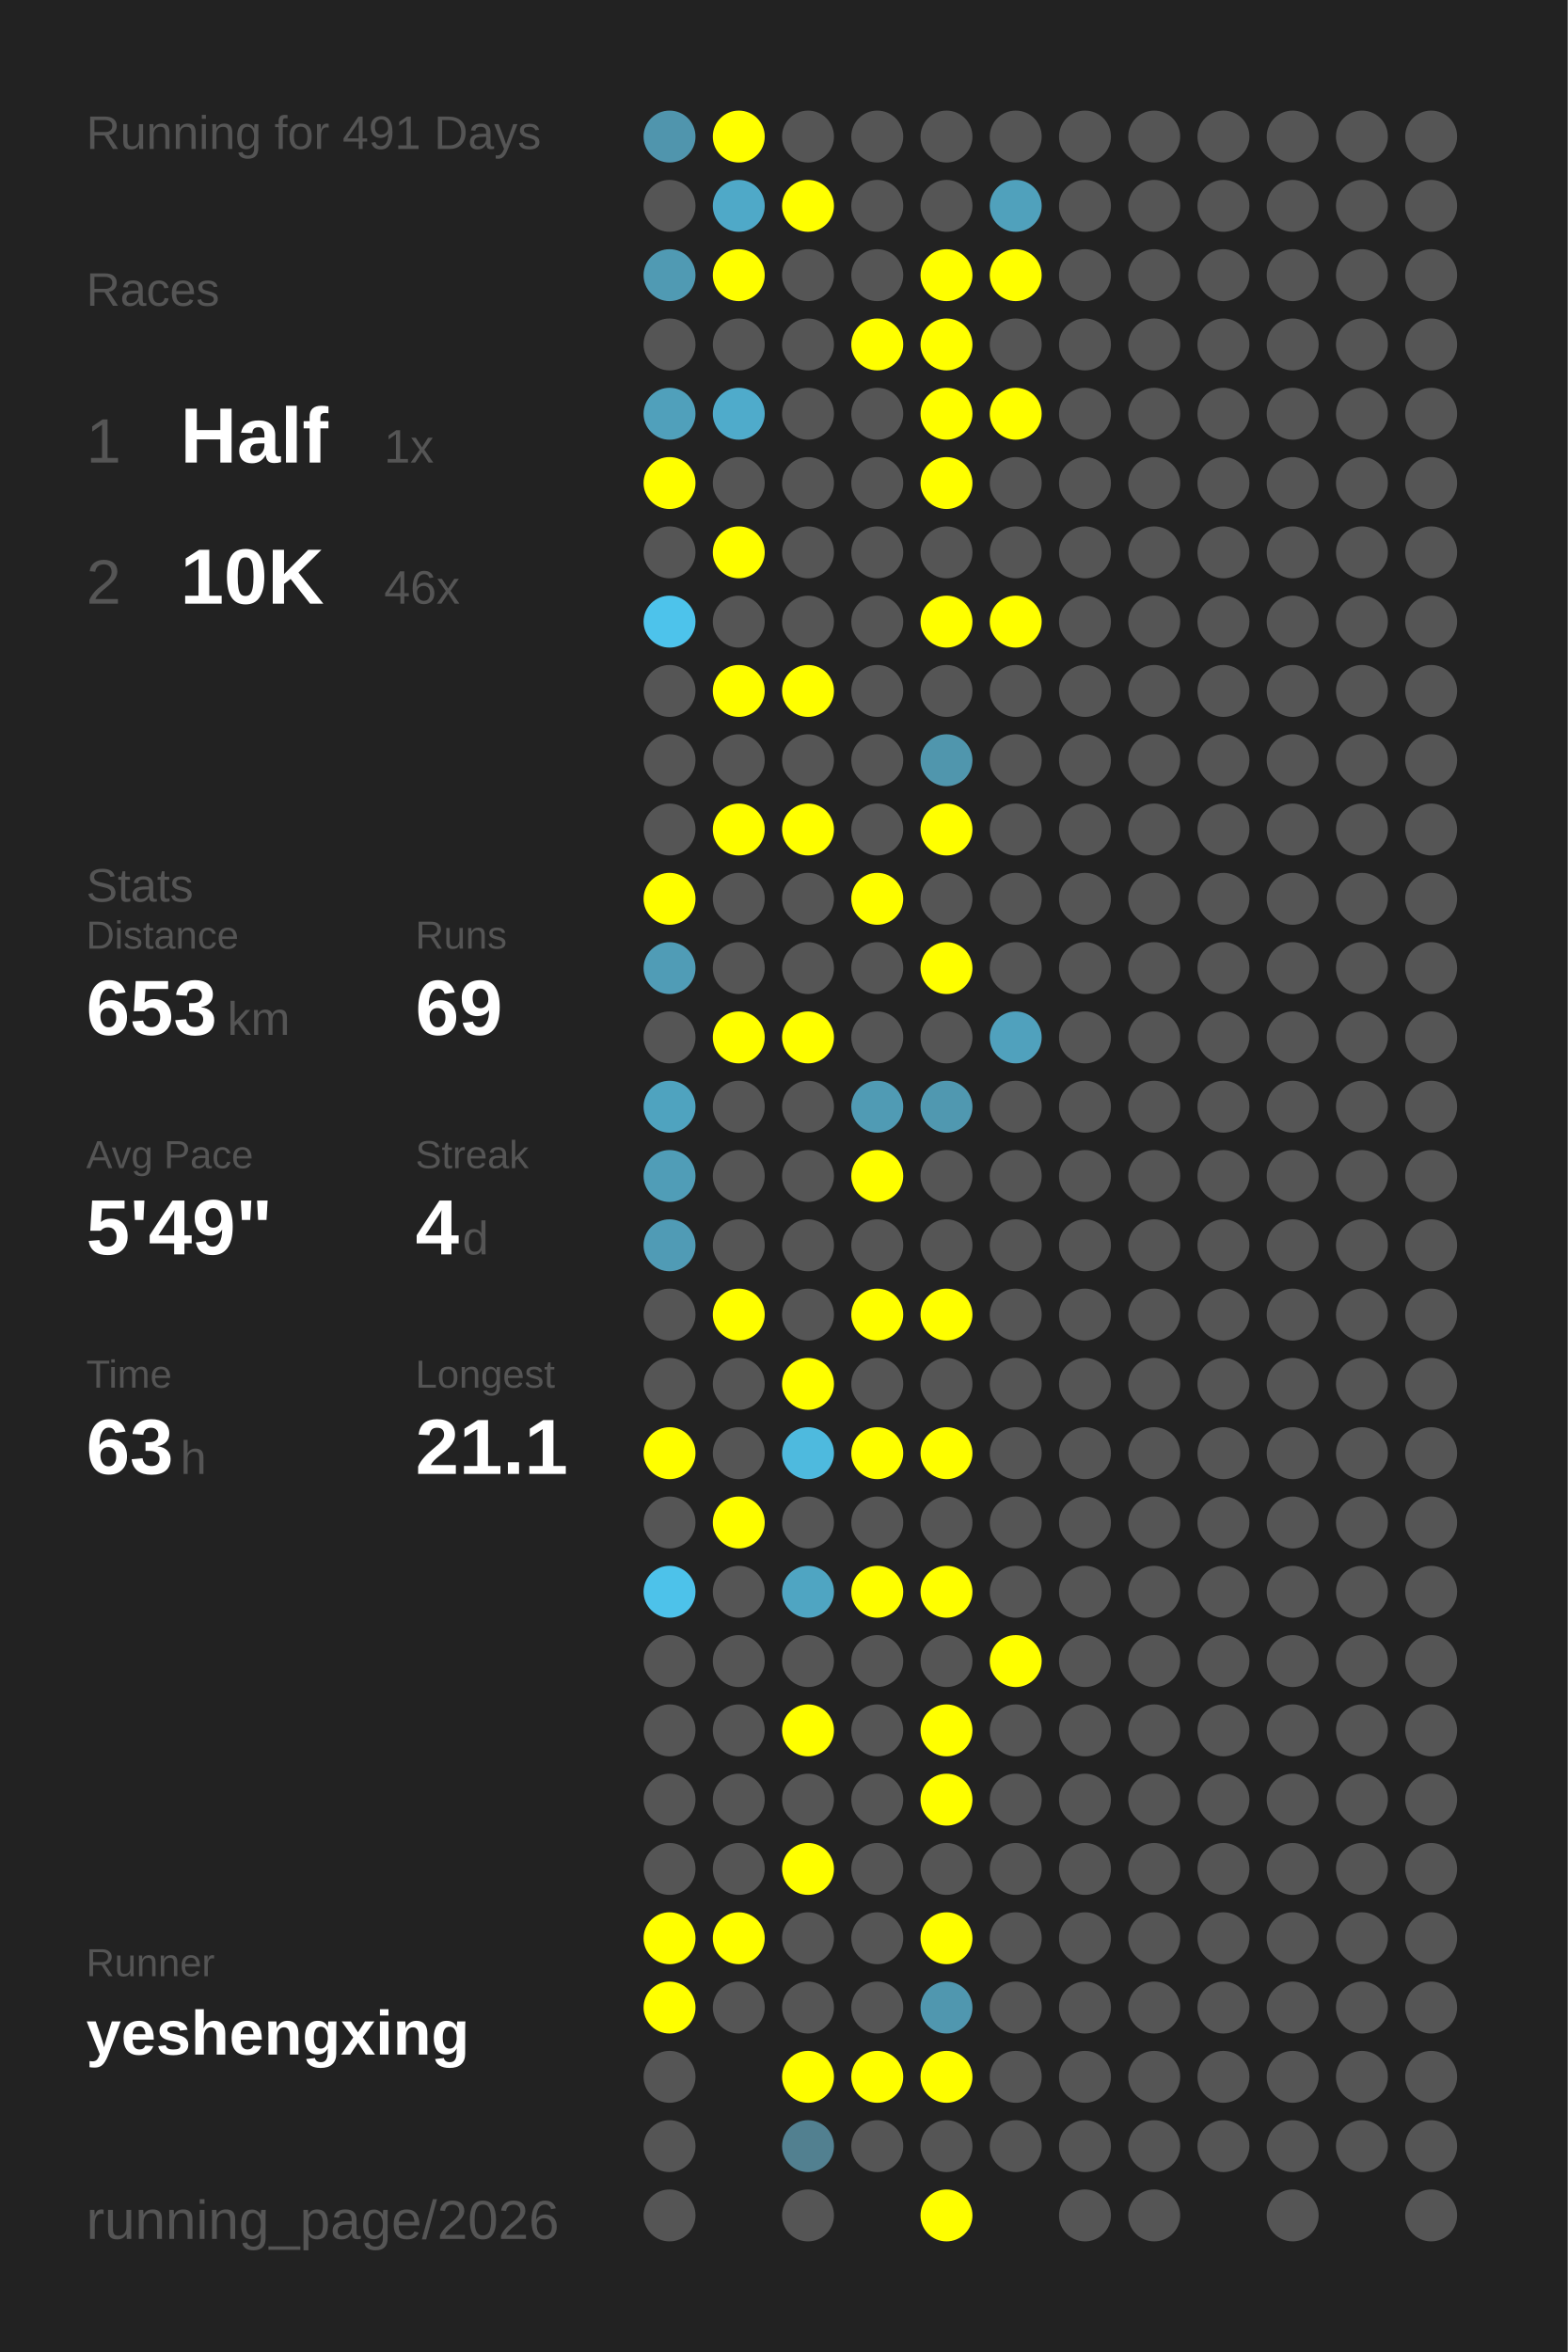
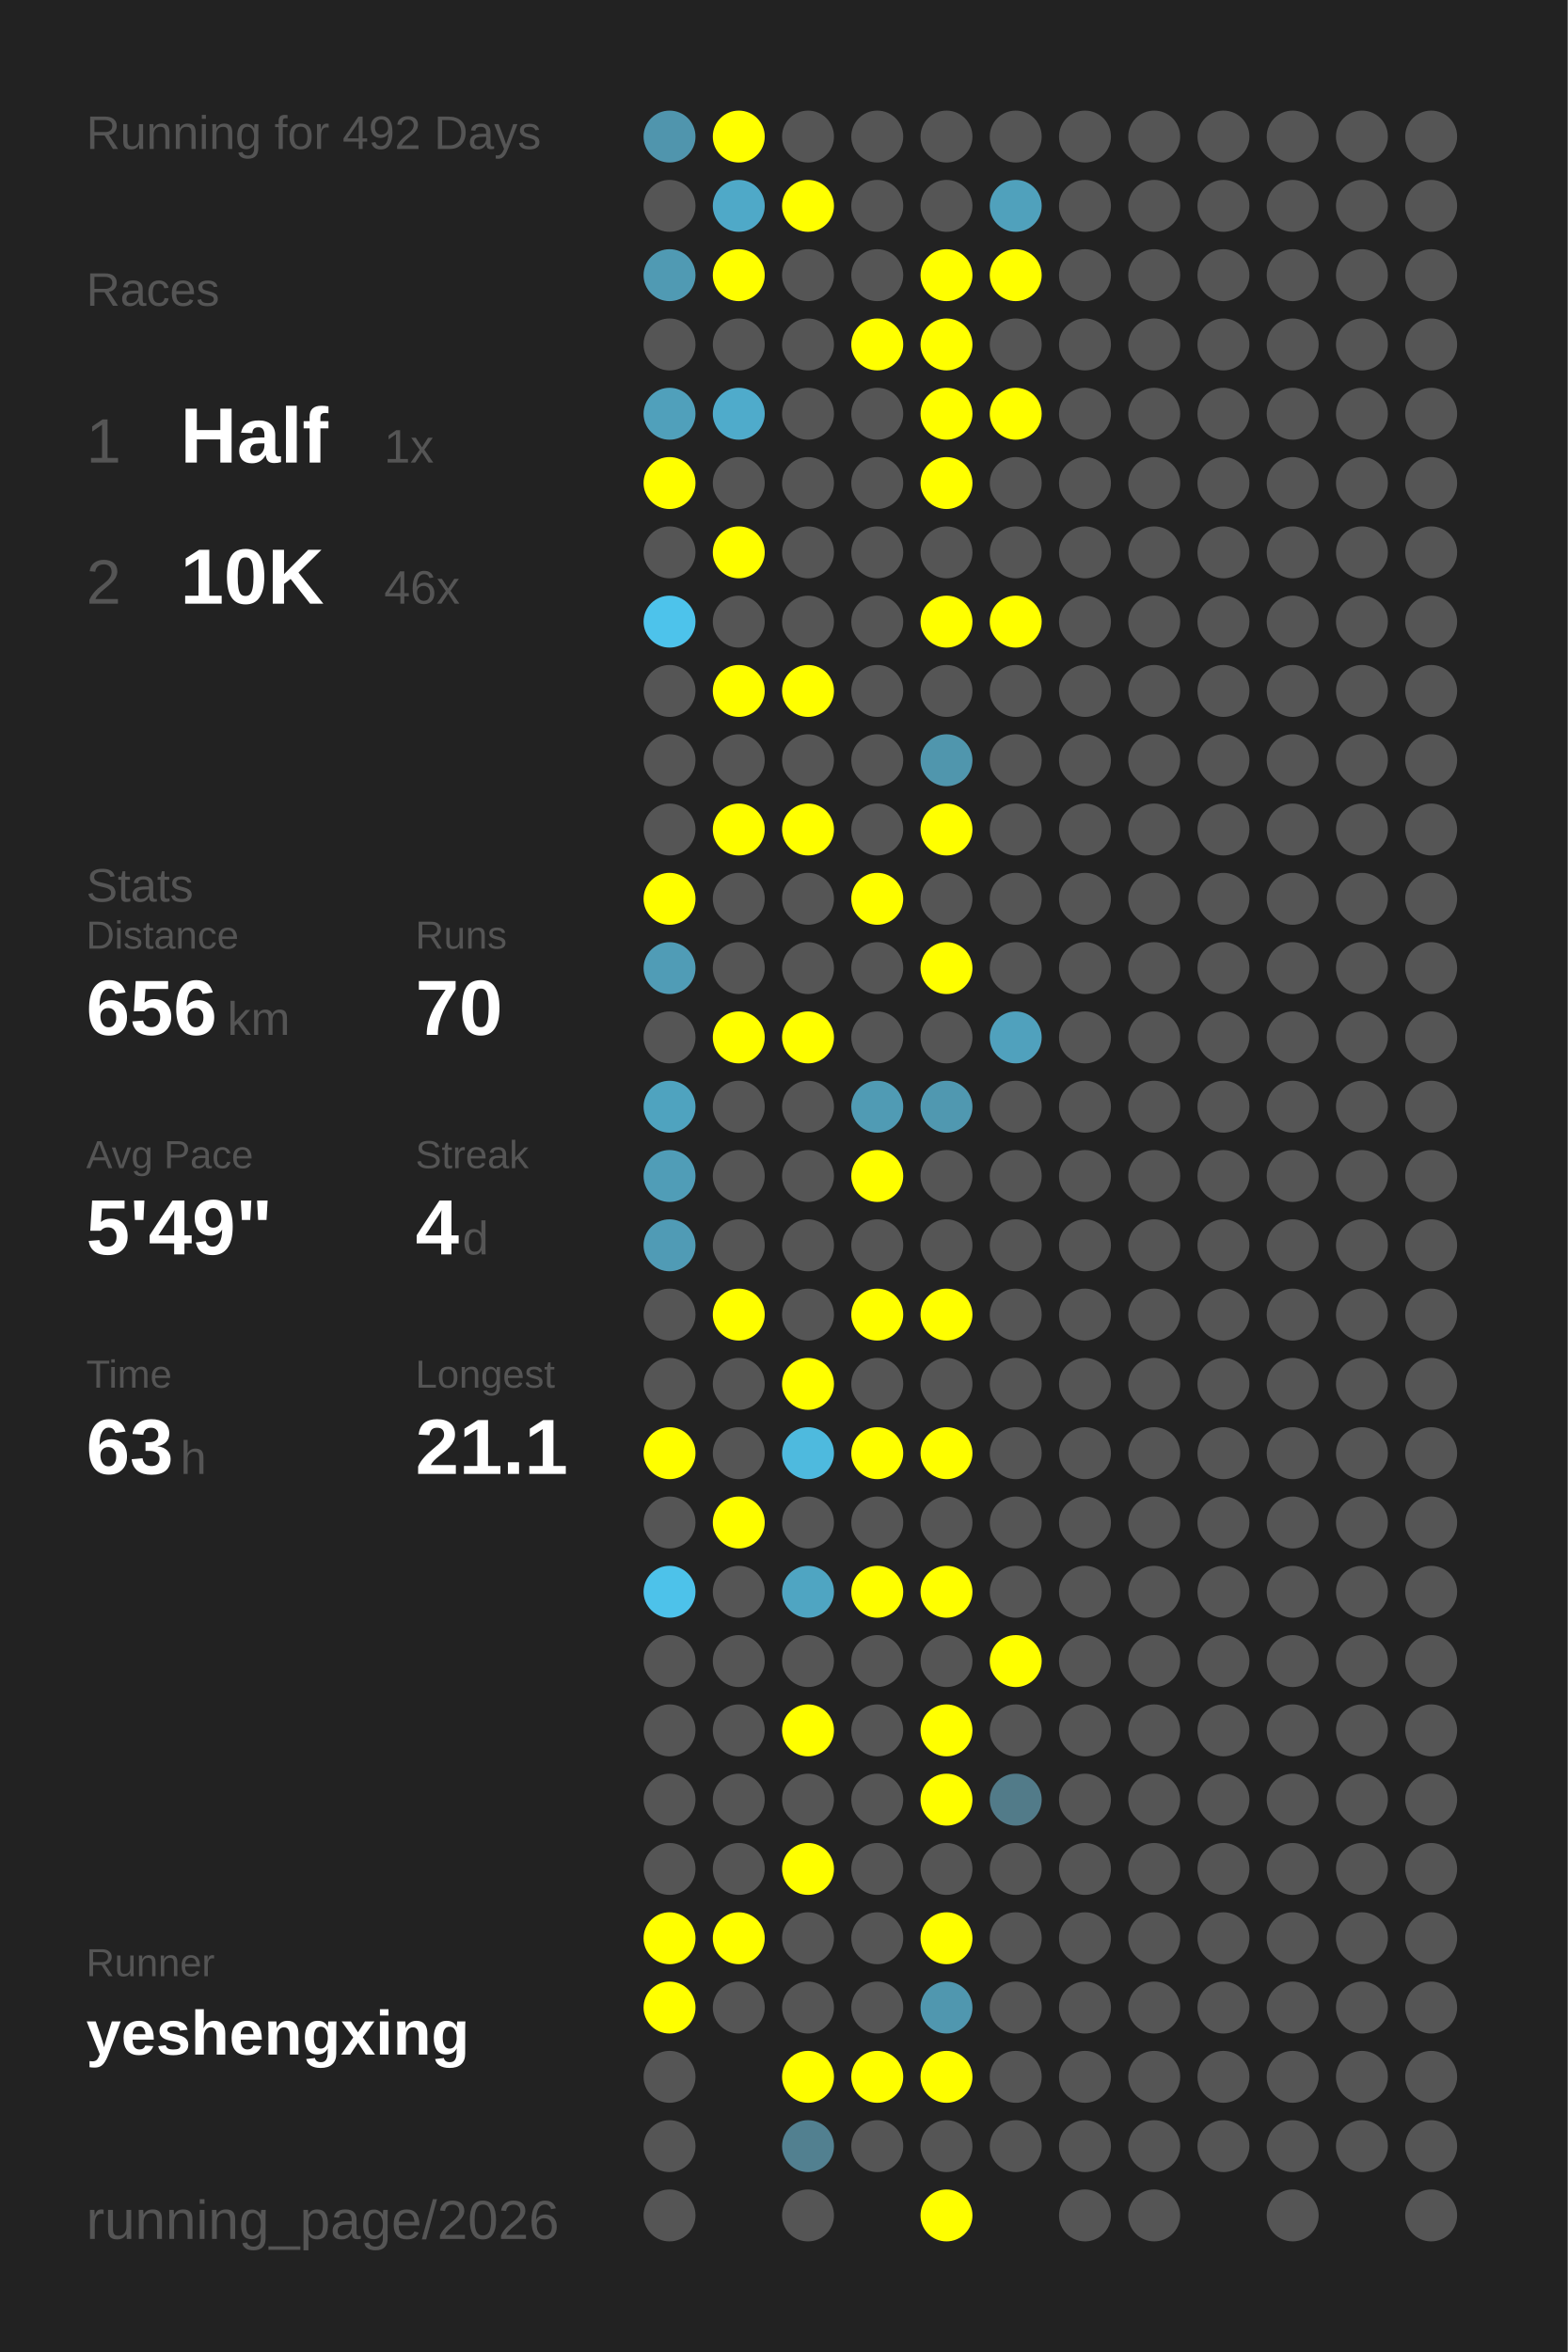
<svg xmlns="http://www.w3.org/2000/svg" baseProfile="full" height="300mm" version="1.1" viewBox="0,0,200,300" width="200mm">
  <defs />
  <rect fill="#222222" height="300" width="200" x="0" y="0" />
-   <text fill="#555555" style="font-size:6px; font-family:Arial;" x="11" y="19">Running for 491 Days</text>
+   <text fill="#555555" style="font-size:6px; font-family:Arial;" x="11" y="19">Running for 492 Days</text>
  <text fill="#555555" style="font-size:6px; font-family:Arial;" x="11" y="39">Races</text>
  <text fill="#555555" style="font-size:8px; font-family:Arial;" x="11" y="59">1</text>
  <text fill="#FFFFFF" style="font-size:10px; font-family:Arial; font-weight:bold;" x="23" y="59">Half</text>
  <text fill="#555555" style="font-size:6px; font-family:Arial;" x="49" y="59">1x</text>
  <text fill="#555555" style="font-size:8px; font-family:Arial;" x="11" y="77">2</text>
  <text fill="#FFFFFF" style="font-size:10px; font-family:Arial; font-weight:bold;" x="23" y="77">10K</text>
  <text fill="#555555" style="font-size:6px; font-family:Arial;" x="49" y="77">46x</text>
  <text fill="#555555" style="font-size:6px; font-family:Arial;" x="11" y="115">Stats</text>
  <text fill="#555555" style="font-size:5px; font-family:Arial;" x="11" y="121">Distance</text>
-   <text fill="#FFFFFF" style="font-size:10px; font-family:Arial; font-weight:bold;" x="11" y="132">653</text>
+   <text fill="#FFFFFF" style="font-size:10px; font-family:Arial; font-weight:bold;" x="11" y="132">656</text>
  <text fill="#555555" style="font-size:6px; font-family:Arial;" x="29" y="132">km</text>
  <text fill="#555555" style="font-size:5px; font-family:Arial;" x="53" y="121">Runs</text>
-   <text fill="#FFFFFF" style="font-size:10px; font-family:Arial; font-weight:bold;" x="53" y="132">69</text>
+   <text fill="#FFFFFF" style="font-size:10px; font-family:Arial; font-weight:bold;" x="53" y="132">70</text>
  <text fill="#555555" style="font-size:5px; font-family:Arial;" x="11" y="149">Avg Pace</text>
  <text fill="#FFFFFF" style="font-size:10px; font-family:Arial; font-weight:bold;" x="11" y="160">5'49"</text>
  <text fill="#555555" style="font-size:5px; font-family:Arial;" x="53" y="149">Streak</text>
  <text fill="#FFFFFF" style="font-size:10px; font-family:Arial; font-weight:bold;" x="53" y="160">4</text>
  <text fill="#555555" style="font-size:6px; font-family:Arial;" x="59" y="160">d</text>
  <text fill="#555555" style="font-size:5px; font-family:Arial;" x="11" y="177">Time</text>
  <text fill="#FFFFFF" style="font-size:10px; font-family:Arial; font-weight:bold;" x="11" y="188">63</text>
  <text fill="#555555" style="font-size:6px; font-family:Arial;" x="23" y="188">h</text>
  <text fill="#555555" style="font-size:5px; font-family:Arial;" x="53" y="177">Longest</text>
  <text fill="#FFFFFF" style="font-size:10px; font-family:Arial; font-weight:bold;" x="53" y="188">21.1</text>
  <text fill="#555555" style="font-size:5px; font-family:Arial;" x="11" y="252.065">Runner</text>
  <text fill="#FFFFFF" style="font-size:8px; font-family:Arial; font-weight:bold;" x="11" y="262.065">yeshengxing</text>
  <text fill="#555555" style="font-size:7px; font-family:Arial;" x="11" y="285.581">running_page/2026</text>
  <circle cx="85.417" cy="17.419" fill="#5095ad" r="3.312" />
  <circle cx="85.417" cy="26.258" fill="#555555" r="3.312" />
  <circle cx="85.417" cy="35.097" fill="#509ab3" r="3.312" />
  <circle cx="85.417" cy="43.935" fill="#555555" r="3.312" />
  <circle cx="85.417" cy="52.774" fill="#50a0bb" r="3.312" />
  <circle cx="85.417" cy="61.613" fill="#FFFF00" r="3.312" />
  <circle cx="85.417" cy="70.452" fill="#555555" r="3.312" />
  <circle cx="85.417" cy="79.29" fill="#4dc3eb" r="3.312" />
  <circle cx="85.417" cy="88.129" fill="#555555" r="3.312" />
  <circle cx="85.417" cy="96.968" fill="#555555" r="3.312" />
  <circle cx="85.417" cy="105.806" fill="#555555" r="3.312" />
  <circle cx="85.417" cy="114.645" fill="#FFFF00" r="3.312" />
  <circle cx="85.417" cy="123.484" fill="#509cb6" r="3.312" />
  <circle cx="85.417" cy="132.323" fill="#555555" r="3.312" />
  <circle cx="85.417" cy="141.161" fill="#4fa3bf" r="3.312" />
  <circle cx="85.417" cy="150" fill="#509db7" r="3.312" />
  <circle cx="85.417" cy="158.839" fill="#509bb5" r="3.312" />
  <circle cx="85.417" cy="167.677" fill="#555555" r="3.312" />
  <circle cx="85.417" cy="176.516" fill="#555555" r="3.312" />
  <circle cx="85.417" cy="185.355" fill="#FFFF00" r="3.312" />
  <circle cx="85.417" cy="194.194" fill="#555555" r="3.312" />
  <circle cx="85.417" cy="203.032" fill="#4dc2ea" r="3.312" />
  <circle cx="85.417" cy="211.871" fill="#555555" r="3.312" />
  <circle cx="85.417" cy="220.71" fill="#555555" r="3.312" />
  <circle cx="85.417" cy="229.548" fill="#555555" r="3.312" />
  <circle cx="85.417" cy="238.387" fill="#555555" r="3.312" />
  <circle cx="85.417" cy="247.226" fill="#FFFF00" r="3.312" />
  <circle cx="85.417" cy="256.065" fill="#FFFF00" r="3.312" />
  <circle cx="85.417" cy="264.903" fill="#555555" r="3.312" />
  <circle cx="85.417" cy="273.742" fill="#555555" r="3.312" />
  <circle cx="85.417" cy="282.581" fill="#555555" r="3.312" />
  <circle cx="94.25" cy="17.419" fill="#FFFF00" r="3.312" />
  <circle cx="94.25" cy="26.258" fill="#4fa9c8" r="3.312" />
  <circle cx="94.25" cy="35.097" fill="#FFFF00" r="3.312" />
  <circle cx="94.25" cy="43.935" fill="#555555" r="3.312" />
  <circle cx="94.25" cy="52.774" fill="#4fabcb" r="3.312" />
  <circle cx="94.25" cy="61.613" fill="#555555" r="3.312" />
  <circle cx="94.25" cy="70.452" fill="#FFFF00" r="3.312" />
  <circle cx="94.25" cy="79.29" fill="#555555" r="3.312" />
  <circle cx="94.25" cy="88.129" fill="#FFFF00" r="3.312" />
  <circle cx="94.25" cy="96.968" fill="#555555" r="3.312" />
  <circle cx="94.25" cy="105.806" fill="#FFFF00" r="3.312" />
  <circle cx="94.25" cy="114.645" fill="#555555" r="3.312" />
  <circle cx="94.25" cy="123.484" fill="#555555" r="3.312" />
  <circle cx="94.25" cy="132.323" fill="#FFFF00" r="3.312" />
  <circle cx="94.25" cy="141.161" fill="#555555" r="3.312" />
  <circle cx="94.25" cy="150" fill="#555555" r="3.312" />
  <circle cx="94.25" cy="158.839" fill="#555555" r="3.312" />
  <circle cx="94.25" cy="167.677" fill="#FFFF00" r="3.312" />
  <circle cx="94.25" cy="176.516" fill="#555555" r="3.312" />
  <circle cx="94.25" cy="185.355" fill="#555555" r="3.312" />
  <circle cx="94.25" cy="194.194" fill="#FFFF00" r="3.312" />
  <circle cx="94.25" cy="203.032" fill="#555555" r="3.312" />
  <circle cx="94.25" cy="211.871" fill="#555555" r="3.312" />
  <circle cx="94.25" cy="220.71" fill="#555555" r="3.312" />
  <circle cx="94.25" cy="229.548" fill="#555555" r="3.312" />
  <circle cx="94.25" cy="238.387" fill="#555555" r="3.312" />
  <circle cx="94.25" cy="247.226" fill="#FFFF00" r="3.312" />
  <circle cx="94.25" cy="256.065" fill="#555555" r="3.312" />
  <circle cx="103.083" cy="17.419" fill="#555555" r="3.312" />
  <circle cx="103.083" cy="26.258" fill="#FFFF00" r="3.312" />
  <circle cx="103.083" cy="35.097" fill="#555555" r="3.312" />
  <circle cx="103.083" cy="43.935" fill="#555555" r="3.312" />
  <circle cx="103.083" cy="52.774" fill="#555555" r="3.312" />
  <circle cx="103.083" cy="61.613" fill="#555555" r="3.312" />
  <circle cx="103.083" cy="70.452" fill="#555555" r="3.312" />
  <circle cx="103.083" cy="79.29" fill="#555555" r="3.312" />
  <circle cx="103.083" cy="88.129" fill="#FFFF00" r="3.312" />
  <circle cx="103.083" cy="96.968" fill="#555555" r="3.312" />
  <circle cx="103.083" cy="105.806" fill="#FFFF00" r="3.312" />
  <circle cx="103.083" cy="114.645" fill="#555555" r="3.312" />
  <circle cx="103.083" cy="123.484" fill="#555555" r="3.312" />
  <circle cx="103.083" cy="132.323" fill="#FFFF00" r="3.312" />
  <circle cx="103.083" cy="141.161" fill="#555555" r="3.312" />
  <circle cx="103.083" cy="150" fill="#555555" r="3.312" />
  <circle cx="103.083" cy="158.839" fill="#555555" r="3.312" />
  <circle cx="103.083" cy="167.677" fill="#555555" r="3.312" />
  <circle cx="103.083" cy="176.516" fill="#FFFF00" r="3.312" />
  <circle cx="103.083" cy="185.355" fill="#4ebade" r="3.312" />
  <circle cx="103.083" cy="194.194" fill="#555555" r="3.312" />
  <circle cx="103.083" cy="203.032" fill="#4fa5c2" r="3.312" />
  <circle cx="103.083" cy="211.871" fill="#555555" r="3.312" />
  <circle cx="103.083" cy="220.71" fill="#FFFF00" r="3.312" />
  <circle cx="103.083" cy="229.548" fill="#555555" r="3.312" />
  <circle cx="103.083" cy="238.387" fill="#FFFF00" r="3.312" />
  <circle cx="103.083" cy="247.226" fill="#555555" r="3.312" />
  <circle cx="103.083" cy="256.065" fill="#555555" r="3.312" />
  <circle cx="103.083" cy="264.903" fill="#FFFF00" r="3.312" />
  <circle cx="103.083" cy="273.742" fill="#528090" r="3.312" />
  <circle cx="103.083" cy="282.581" fill="#555555" r="3.312" />
  <circle cx="111.917" cy="17.419" fill="#555555" r="3.312" />
  <circle cx="111.917" cy="26.258" fill="#555555" r="3.312" />
  <circle cx="111.917" cy="35.097" fill="#555555" r="3.312" />
  <circle cx="111.917" cy="43.935" fill="#FFFF00" r="3.312" />
  <circle cx="111.917" cy="52.774" fill="#555555" r="3.312" />
  <circle cx="111.917" cy="61.613" fill="#555555" r="3.312" />
  <circle cx="111.917" cy="70.452" fill="#555555" r="3.312" />
  <circle cx="111.917" cy="79.29" fill="#555555" r="3.312" />
  <circle cx="111.917" cy="88.129" fill="#555555" r="3.312" />
  <circle cx="111.917" cy="96.968" fill="#555555" r="3.312" />
  <circle cx="111.917" cy="105.806" fill="#555555" r="3.312" />
  <circle cx="111.917" cy="114.645" fill="#FFFF00" r="3.312" />
  <circle cx="111.917" cy="123.484" fill="#555555" r="3.312" />
  <circle cx="111.917" cy="132.323" fill="#555555" r="3.312" />
  <circle cx="111.917" cy="141.161" fill="#509bb4" r="3.312" />
  <circle cx="111.917" cy="150" fill="#FFFF00" r="3.312" />
  <circle cx="111.917" cy="158.839" fill="#555555" r="3.312" />
  <circle cx="111.917" cy="167.677" fill="#FFFF00" r="3.312" />
  <circle cx="111.917" cy="176.516" fill="#555555" r="3.312" />
  <circle cx="111.917" cy="185.355" fill="#FFFF00" r="3.312" />
  <circle cx="111.917" cy="194.194" fill="#555555" r="3.312" />
  <circle cx="111.917" cy="203.032" fill="#FFFF00" r="3.312" />
  <circle cx="111.917" cy="211.871" fill="#555555" r="3.312" />
  <circle cx="111.917" cy="220.71" fill="#555555" r="3.312" />
  <circle cx="111.917" cy="229.548" fill="#555555" r="3.312" />
  <circle cx="111.917" cy="238.387" fill="#555555" r="3.312" />
  <circle cx="111.917" cy="247.226" fill="#555555" r="3.312" />
  <circle cx="111.917" cy="256.065" fill="#555555" r="3.312" />
  <circle cx="111.917" cy="264.903" fill="#FFFF00" r="3.312" />
  <circle cx="111.917" cy="273.742" fill="#555555" r="3.312" />
  <circle cx="120.75" cy="17.419" fill="#555555" r="3.312" />
  <circle cx="120.75" cy="26.258" fill="#555555" r="3.312" />
  <circle cx="120.75" cy="35.097" fill="#FFFF00" r="3.312" />
  <circle cx="120.75" cy="43.935" fill="#FFFF00" r="3.312" />
  <circle cx="120.75" cy="52.774" fill="#FFFF00" r="3.312" />
  <circle cx="120.75" cy="61.613" fill="#FFFF00" r="3.312" />
  <circle cx="120.75" cy="70.452" fill="#555555" r="3.312" />
  <circle cx="120.75" cy="79.29" fill="#FFFF00" r="3.312" />
  <circle cx="120.75" cy="88.129" fill="#555555" r="3.312" />
  <circle cx="120.75" cy="96.968" fill="#5096ad" r="3.312" />
  <circle cx="120.75" cy="105.806" fill="#FFFF00" r="3.312" />
  <circle cx="120.75" cy="114.645" fill="#555555" r="3.312" />
  <circle cx="120.75" cy="123.484" fill="#FFFF00" r="3.312" />
  <circle cx="120.75" cy="132.323" fill="#555555" r="3.312" />
  <circle cx="120.75" cy="141.161" fill="#5098b0" r="3.312" />
  <circle cx="120.75" cy="150" fill="#555555" r="3.312" />
  <circle cx="120.75" cy="158.839" fill="#555555" r="3.312" />
  <circle cx="120.75" cy="167.677" fill="#FFFF00" r="3.312" />
  <circle cx="120.75" cy="176.516" fill="#555555" r="3.312" />
  <circle cx="120.75" cy="185.355" fill="#FFFF00" r="3.312" />
  <circle cx="120.75" cy="194.194" fill="#555555" r="3.312" />
  <circle cx="120.75" cy="203.032" fill="#FFFF00" r="3.312" />
  <circle cx="120.75" cy="211.871" fill="#555555" r="3.312" />
  <circle cx="120.75" cy="220.71" fill="#FFFF00" r="3.312" />
  <circle cx="120.75" cy="229.548" fill="#FFFF00" r="3.312" />
  <circle cx="120.75" cy="238.387" fill="#555555" r="3.312" />
  <circle cx="120.75" cy="247.226" fill="#FFFF00" r="3.312" />
  <circle cx="120.75" cy="256.065" fill="#5097af" r="3.312" />
  <circle cx="120.75" cy="264.903" fill="#FFFF00" r="3.312" />
  <circle cx="120.75" cy="273.742" fill="#555555" r="3.312" />
  <circle cx="120.75" cy="282.581" fill="#FFFF00" r="3.312" />
  <circle cx="129.583" cy="17.419" fill="#555555" r="3.312" />
  <circle cx="129.583" cy="26.258" fill="#50a1bc" r="3.312" />
  <circle cx="129.583" cy="35.097" fill="#FFFF00" r="3.312" />
  <circle cx="129.583" cy="43.935" fill="#555555" r="3.312" />
  <circle cx="129.583" cy="52.774" fill="#FFFF00" r="3.312" />
  <circle cx="129.583" cy="61.613" fill="#555555" r="3.312" />
  <circle cx="129.583" cy="70.452" fill="#555555" r="3.312" />
  <circle cx="129.583" cy="79.29" fill="#FFFF00" r="3.312" />
  <circle cx="129.583" cy="88.129" fill="#555555" r="3.312" />
  <circle cx="129.583" cy="96.968" fill="#555555" r="3.312" />
  <circle cx="129.583" cy="105.806" fill="#555555" r="3.312" />
  <circle cx="129.583" cy="114.645" fill="#555555" r="3.312" />
  <circle cx="129.583" cy="123.484" fill="#555555" r="3.312" />
  <circle cx="129.583" cy="132.323" fill="#50a1bd" r="3.312" />
  <circle cx="129.583" cy="141.161" fill="#555555" r="3.312" />
  <circle cx="129.583" cy="150" fill="#555555" r="3.312" />
  <circle cx="129.583" cy="158.839" fill="#555555" r="3.312" />
  <circle cx="129.583" cy="167.677" fill="#555555" r="3.312" />
  <circle cx="129.583" cy="176.516" fill="#555555" r="3.312" />
  <circle cx="129.583" cy="185.355" fill="#555555" r="3.312" />
  <circle cx="129.583" cy="194.194" fill="#555555" r="3.312" />
  <circle cx="129.583" cy="203.032" fill="#555555" r="3.312" />
  <circle cx="129.583" cy="211.871" fill="#FFFF00" r="3.312" />
  <circle cx="129.583" cy="220.71" fill="#555555" r="3.312" />
-   <circle cx="129.583" cy="229.548" fill="#555555" r="3.312" />
+   <circle cx="129.583" cy="229.548" fill="#527b89" r="3.312" />
  <circle cx="129.583" cy="238.387" fill="#555555" r="3.312" />
  <circle cx="129.583" cy="247.226" fill="#555555" r="3.312" />
  <circle cx="129.583" cy="256.065" fill="#555555" r="3.312" />
  <circle cx="129.583" cy="264.903" fill="#555555" r="3.312" />
  <circle cx="129.583" cy="273.742" fill="#555555" r="3.312" />
  <circle cx="138.417" cy="17.419" fill="#555555" r="3.312" />
  <circle cx="138.417" cy="26.258" fill="#555555" r="3.312" />
  <circle cx="138.417" cy="35.097" fill="#555555" r="3.312" />
  <circle cx="138.417" cy="43.935" fill="#555555" r="3.312" />
  <circle cx="138.417" cy="52.774" fill="#555555" r="3.312" />
  <circle cx="138.417" cy="61.613" fill="#555555" r="3.312" />
  <circle cx="138.417" cy="70.452" fill="#555555" r="3.312" />
  <circle cx="138.417" cy="79.29" fill="#555555" r="3.312" />
  <circle cx="138.417" cy="88.129" fill="#555555" r="3.312" />
  <circle cx="138.417" cy="96.968" fill="#555555" r="3.312" />
  <circle cx="138.417" cy="105.806" fill="#555555" r="3.312" />
  <circle cx="138.417" cy="114.645" fill="#555555" r="3.312" />
  <circle cx="138.417" cy="123.484" fill="#555555" r="3.312" />
  <circle cx="138.417" cy="132.323" fill="#555555" r="3.312" />
  <circle cx="138.417" cy="141.161" fill="#555555" r="3.312" />
  <circle cx="138.417" cy="150" fill="#555555" r="3.312" />
  <circle cx="138.417" cy="158.839" fill="#555555" r="3.312" />
  <circle cx="138.417" cy="167.677" fill="#555555" r="3.312" />
  <circle cx="138.417" cy="176.516" fill="#555555" r="3.312" />
  <circle cx="138.417" cy="185.355" fill="#555555" r="3.312" />
  <circle cx="138.417" cy="194.194" fill="#555555" r="3.312" />
  <circle cx="138.417" cy="203.032" fill="#555555" r="3.312" />
  <circle cx="138.417" cy="211.871" fill="#555555" r="3.312" />
  <circle cx="138.417" cy="220.71" fill="#555555" r="3.312" />
  <circle cx="138.417" cy="229.548" fill="#555555" r="3.312" />
  <circle cx="138.417" cy="238.387" fill="#555555" r="3.312" />
  <circle cx="138.417" cy="247.226" fill="#555555" r="3.312" />
  <circle cx="138.417" cy="256.065" fill="#555555" r="3.312" />
  <circle cx="138.417" cy="264.903" fill="#555555" r="3.312" />
  <circle cx="138.417" cy="273.742" fill="#555555" r="3.312" />
  <circle cx="138.417" cy="282.581" fill="#555555" r="3.312" />
  <circle cx="147.25" cy="17.419" fill="#555555" r="3.312" />
  <circle cx="147.25" cy="26.258" fill="#555555" r="3.312" />
  <circle cx="147.25" cy="35.097" fill="#555555" r="3.312" />
  <circle cx="147.25" cy="43.935" fill="#555555" r="3.312" />
  <circle cx="147.25" cy="52.774" fill="#555555" r="3.312" />
  <circle cx="147.25" cy="61.613" fill="#555555" r="3.312" />
  <circle cx="147.25" cy="70.452" fill="#555555" r="3.312" />
  <circle cx="147.25" cy="79.29" fill="#555555" r="3.312" />
  <circle cx="147.25" cy="88.129" fill="#555555" r="3.312" />
  <circle cx="147.25" cy="96.968" fill="#555555" r="3.312" />
  <circle cx="147.25" cy="105.806" fill="#555555" r="3.312" />
  <circle cx="147.25" cy="114.645" fill="#555555" r="3.312" />
  <circle cx="147.25" cy="123.484" fill="#555555" r="3.312" />
  <circle cx="147.25" cy="132.323" fill="#555555" r="3.312" />
  <circle cx="147.25" cy="141.161" fill="#555555" r="3.312" />
  <circle cx="147.25" cy="150" fill="#555555" r="3.312" />
  <circle cx="147.25" cy="158.839" fill="#555555" r="3.312" />
  <circle cx="147.25" cy="167.677" fill="#555555" r="3.312" />
  <circle cx="147.25" cy="176.516" fill="#555555" r="3.312" />
  <circle cx="147.25" cy="185.355" fill="#555555" r="3.312" />
  <circle cx="147.25" cy="194.194" fill="#555555" r="3.312" />
  <circle cx="147.25" cy="203.032" fill="#555555" r="3.312" />
  <circle cx="147.25" cy="211.871" fill="#555555" r="3.312" />
  <circle cx="147.25" cy="220.71" fill="#555555" r="3.312" />
  <circle cx="147.25" cy="229.548" fill="#555555" r="3.312" />
  <circle cx="147.25" cy="238.387" fill="#555555" r="3.312" />
  <circle cx="147.25" cy="247.226" fill="#555555" r="3.312" />
  <circle cx="147.25" cy="256.065" fill="#555555" r="3.312" />
  <circle cx="147.25" cy="264.903" fill="#555555" r="3.312" />
  <circle cx="147.25" cy="273.742" fill="#555555" r="3.312" />
  <circle cx="147.25" cy="282.581" fill="#555555" r="3.312" />
  <circle cx="156.083" cy="17.419" fill="#555555" r="3.312" />
  <circle cx="156.083" cy="26.258" fill="#555555" r="3.312" />
  <circle cx="156.083" cy="35.097" fill="#555555" r="3.312" />
  <circle cx="156.083" cy="43.935" fill="#555555" r="3.312" />
  <circle cx="156.083" cy="52.774" fill="#555555" r="3.312" />
  <circle cx="156.083" cy="61.613" fill="#555555" r="3.312" />
  <circle cx="156.083" cy="70.452" fill="#555555" r="3.312" />
  <circle cx="156.083" cy="79.29" fill="#555555" r="3.312" />
  <circle cx="156.083" cy="88.129" fill="#555555" r="3.312" />
  <circle cx="156.083" cy="96.968" fill="#555555" r="3.312" />
  <circle cx="156.083" cy="105.806" fill="#555555" r="3.312" />
  <circle cx="156.083" cy="114.645" fill="#555555" r="3.312" />
  <circle cx="156.083" cy="123.484" fill="#555555" r="3.312" />
  <circle cx="156.083" cy="132.323" fill="#555555" r="3.312" />
  <circle cx="156.083" cy="141.161" fill="#555555" r="3.312" />
  <circle cx="156.083" cy="150" fill="#555555" r="3.312" />
  <circle cx="156.083" cy="158.839" fill="#555555" r="3.312" />
  <circle cx="156.083" cy="167.677" fill="#555555" r="3.312" />
  <circle cx="156.083" cy="176.516" fill="#555555" r="3.312" />
  <circle cx="156.083" cy="185.355" fill="#555555" r="3.312" />
  <circle cx="156.083" cy="194.194" fill="#555555" r="3.312" />
  <circle cx="156.083" cy="203.032" fill="#555555" r="3.312" />
  <circle cx="156.083" cy="211.871" fill="#555555" r="3.312" />
  <circle cx="156.083" cy="220.71" fill="#555555" r="3.312" />
  <circle cx="156.083" cy="229.548" fill="#555555" r="3.312" />
  <circle cx="156.083" cy="238.387" fill="#555555" r="3.312" />
  <circle cx="156.083" cy="247.226" fill="#555555" r="3.312" />
  <circle cx="156.083" cy="256.065" fill="#555555" r="3.312" />
  <circle cx="156.083" cy="264.903" fill="#555555" r="3.312" />
  <circle cx="156.083" cy="273.742" fill="#555555" r="3.312" />
  <circle cx="164.917" cy="17.419" fill="#555555" r="3.312" />
  <circle cx="164.917" cy="26.258" fill="#555555" r="3.312" />
  <circle cx="164.917" cy="35.097" fill="#555555" r="3.312" />
  <circle cx="164.917" cy="43.935" fill="#555555" r="3.312" />
  <circle cx="164.917" cy="52.774" fill="#555555" r="3.312" />
  <circle cx="164.917" cy="61.613" fill="#555555" r="3.312" />
  <circle cx="164.917" cy="70.452" fill="#555555" r="3.312" />
  <circle cx="164.917" cy="79.29" fill="#555555" r="3.312" />
  <circle cx="164.917" cy="88.129" fill="#555555" r="3.312" />
  <circle cx="164.917" cy="96.968" fill="#555555" r="3.312" />
  <circle cx="164.917" cy="105.806" fill="#555555" r="3.312" />
  <circle cx="164.917" cy="114.645" fill="#555555" r="3.312" />
  <circle cx="164.917" cy="123.484" fill="#555555" r="3.312" />
  <circle cx="164.917" cy="132.323" fill="#555555" r="3.312" />
  <circle cx="164.917" cy="141.161" fill="#555555" r="3.312" />
  <circle cx="164.917" cy="150" fill="#555555" r="3.312" />
  <circle cx="164.917" cy="158.839" fill="#555555" r="3.312" />
  <circle cx="164.917" cy="167.677" fill="#555555" r="3.312" />
  <circle cx="164.917" cy="176.516" fill="#555555" r="3.312" />
  <circle cx="164.917" cy="185.355" fill="#555555" r="3.312" />
  <circle cx="164.917" cy="194.194" fill="#555555" r="3.312" />
  <circle cx="164.917" cy="203.032" fill="#555555" r="3.312" />
  <circle cx="164.917" cy="211.871" fill="#555555" r="3.312" />
  <circle cx="164.917" cy="220.71" fill="#555555" r="3.312" />
  <circle cx="164.917" cy="229.548" fill="#555555" r="3.312" />
  <circle cx="164.917" cy="238.387" fill="#555555" r="3.312" />
  <circle cx="164.917" cy="247.226" fill="#555555" r="3.312" />
  <circle cx="164.917" cy="256.065" fill="#555555" r="3.312" />
  <circle cx="164.917" cy="264.903" fill="#555555" r="3.312" />
  <circle cx="164.917" cy="273.742" fill="#555555" r="3.312" />
  <circle cx="164.917" cy="282.581" fill="#555555" r="3.312" />
  <circle cx="173.75" cy="17.419" fill="#555555" r="3.312" />
  <circle cx="173.75" cy="26.258" fill="#555555" r="3.312" />
  <circle cx="173.75" cy="35.097" fill="#555555" r="3.312" />
  <circle cx="173.75" cy="43.935" fill="#555555" r="3.312" />
  <circle cx="173.75" cy="52.774" fill="#555555" r="3.312" />
  <circle cx="173.75" cy="61.613" fill="#555555" r="3.312" />
  <circle cx="173.75" cy="70.452" fill="#555555" r="3.312" />
  <circle cx="173.75" cy="79.29" fill="#555555" r="3.312" />
  <circle cx="173.75" cy="88.129" fill="#555555" r="3.312" />
  <circle cx="173.75" cy="96.968" fill="#555555" r="3.312" />
  <circle cx="173.75" cy="105.806" fill="#555555" r="3.312" />
  <circle cx="173.75" cy="114.645" fill="#555555" r="3.312" />
  <circle cx="173.75" cy="123.484" fill="#555555" r="3.312" />
  <circle cx="173.75" cy="132.323" fill="#555555" r="3.312" />
  <circle cx="173.75" cy="141.161" fill="#555555" r="3.312" />
  <circle cx="173.75" cy="150" fill="#555555" r="3.312" />
  <circle cx="173.75" cy="158.839" fill="#555555" r="3.312" />
  <circle cx="173.75" cy="167.677" fill="#555555" r="3.312" />
  <circle cx="173.75" cy="176.516" fill="#555555" r="3.312" />
  <circle cx="173.75" cy="185.355" fill="#555555" r="3.312" />
  <circle cx="173.75" cy="194.194" fill="#555555" r="3.312" />
  <circle cx="173.75" cy="203.032" fill="#555555" r="3.312" />
  <circle cx="173.75" cy="211.871" fill="#555555" r="3.312" />
  <circle cx="173.75" cy="220.71" fill="#555555" r="3.312" />
  <circle cx="173.75" cy="229.548" fill="#555555" r="3.312" />
  <circle cx="173.75" cy="238.387" fill="#555555" r="3.312" />
  <circle cx="173.75" cy="247.226" fill="#555555" r="3.312" />
  <circle cx="173.75" cy="256.065" fill="#555555" r="3.312" />
  <circle cx="173.75" cy="264.903" fill="#555555" r="3.312" />
  <circle cx="173.75" cy="273.742" fill="#555555" r="3.312" />
  <circle cx="182.583" cy="17.419" fill="#555555" r="3.312" />
  <circle cx="182.583" cy="26.258" fill="#555555" r="3.312" />
  <circle cx="182.583" cy="35.097" fill="#555555" r="3.312" />
  <circle cx="182.583" cy="43.935" fill="#555555" r="3.312" />
  <circle cx="182.583" cy="52.774" fill="#555555" r="3.312" />
  <circle cx="182.583" cy="61.613" fill="#555555" r="3.312" />
  <circle cx="182.583" cy="70.452" fill="#555555" r="3.312" />
  <circle cx="182.583" cy="79.29" fill="#555555" r="3.312" />
  <circle cx="182.583" cy="88.129" fill="#555555" r="3.312" />
  <circle cx="182.583" cy="96.968" fill="#555555" r="3.312" />
  <circle cx="182.583" cy="105.806" fill="#555555" r="3.312" />
  <circle cx="182.583" cy="114.645" fill="#555555" r="3.312" />
  <circle cx="182.583" cy="123.484" fill="#555555" r="3.312" />
  <circle cx="182.583" cy="132.323" fill="#555555" r="3.312" />
  <circle cx="182.583" cy="141.161" fill="#555555" r="3.312" />
  <circle cx="182.583" cy="150" fill="#555555" r="3.312" />
  <circle cx="182.583" cy="158.839" fill="#555555" r="3.312" />
  <circle cx="182.583" cy="167.677" fill="#555555" r="3.312" />
  <circle cx="182.583" cy="176.516" fill="#555555" r="3.312" />
  <circle cx="182.583" cy="185.355" fill="#555555" r="3.312" />
  <circle cx="182.583" cy="194.194" fill="#555555" r="3.312" />
  <circle cx="182.583" cy="203.032" fill="#555555" r="3.312" />
  <circle cx="182.583" cy="211.871" fill="#555555" r="3.312" />
  <circle cx="182.583" cy="220.71" fill="#555555" r="3.312" />
  <circle cx="182.583" cy="229.548" fill="#555555" r="3.312" />
  <circle cx="182.583" cy="238.387" fill="#555555" r="3.312" />
  <circle cx="182.583" cy="247.226" fill="#555555" r="3.312" />
  <circle cx="182.583" cy="256.065" fill="#555555" r="3.312" />
  <circle cx="182.583" cy="264.903" fill="#555555" r="3.312" />
  <circle cx="182.583" cy="273.742" fill="#555555" r="3.312" />
  <circle cx="182.583" cy="282.581" fill="#555555" r="3.312" />
</svg>
